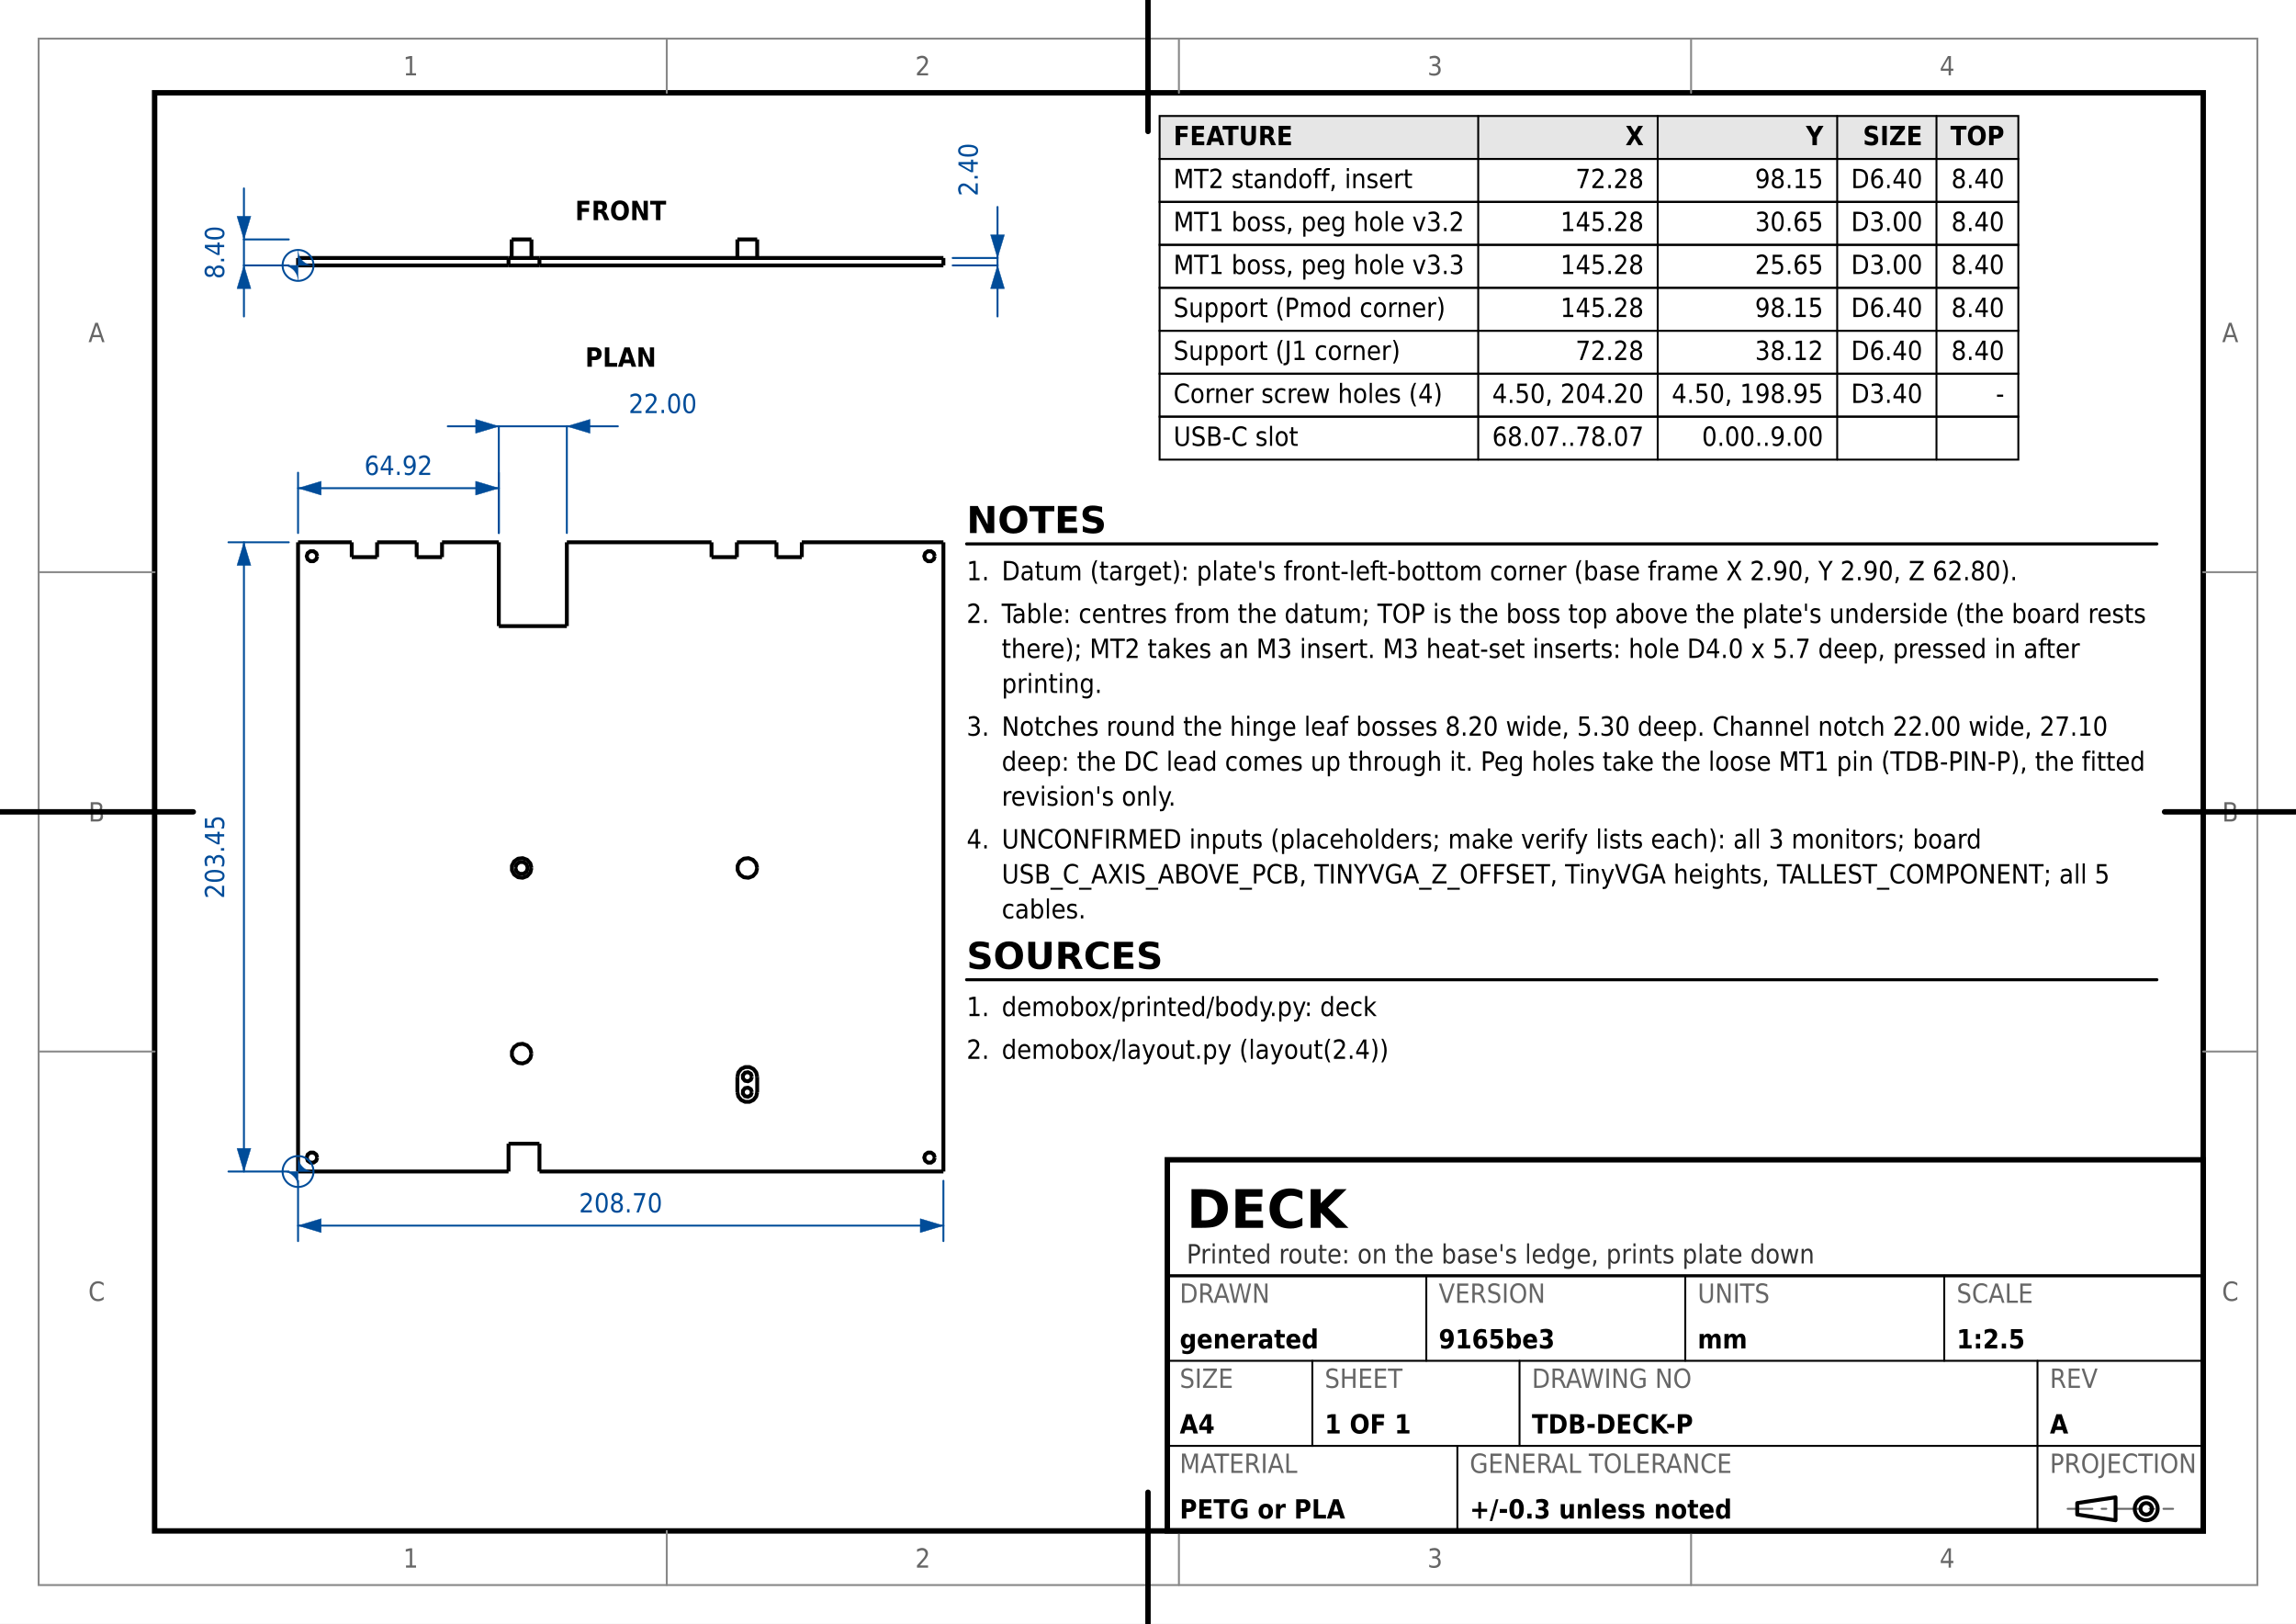
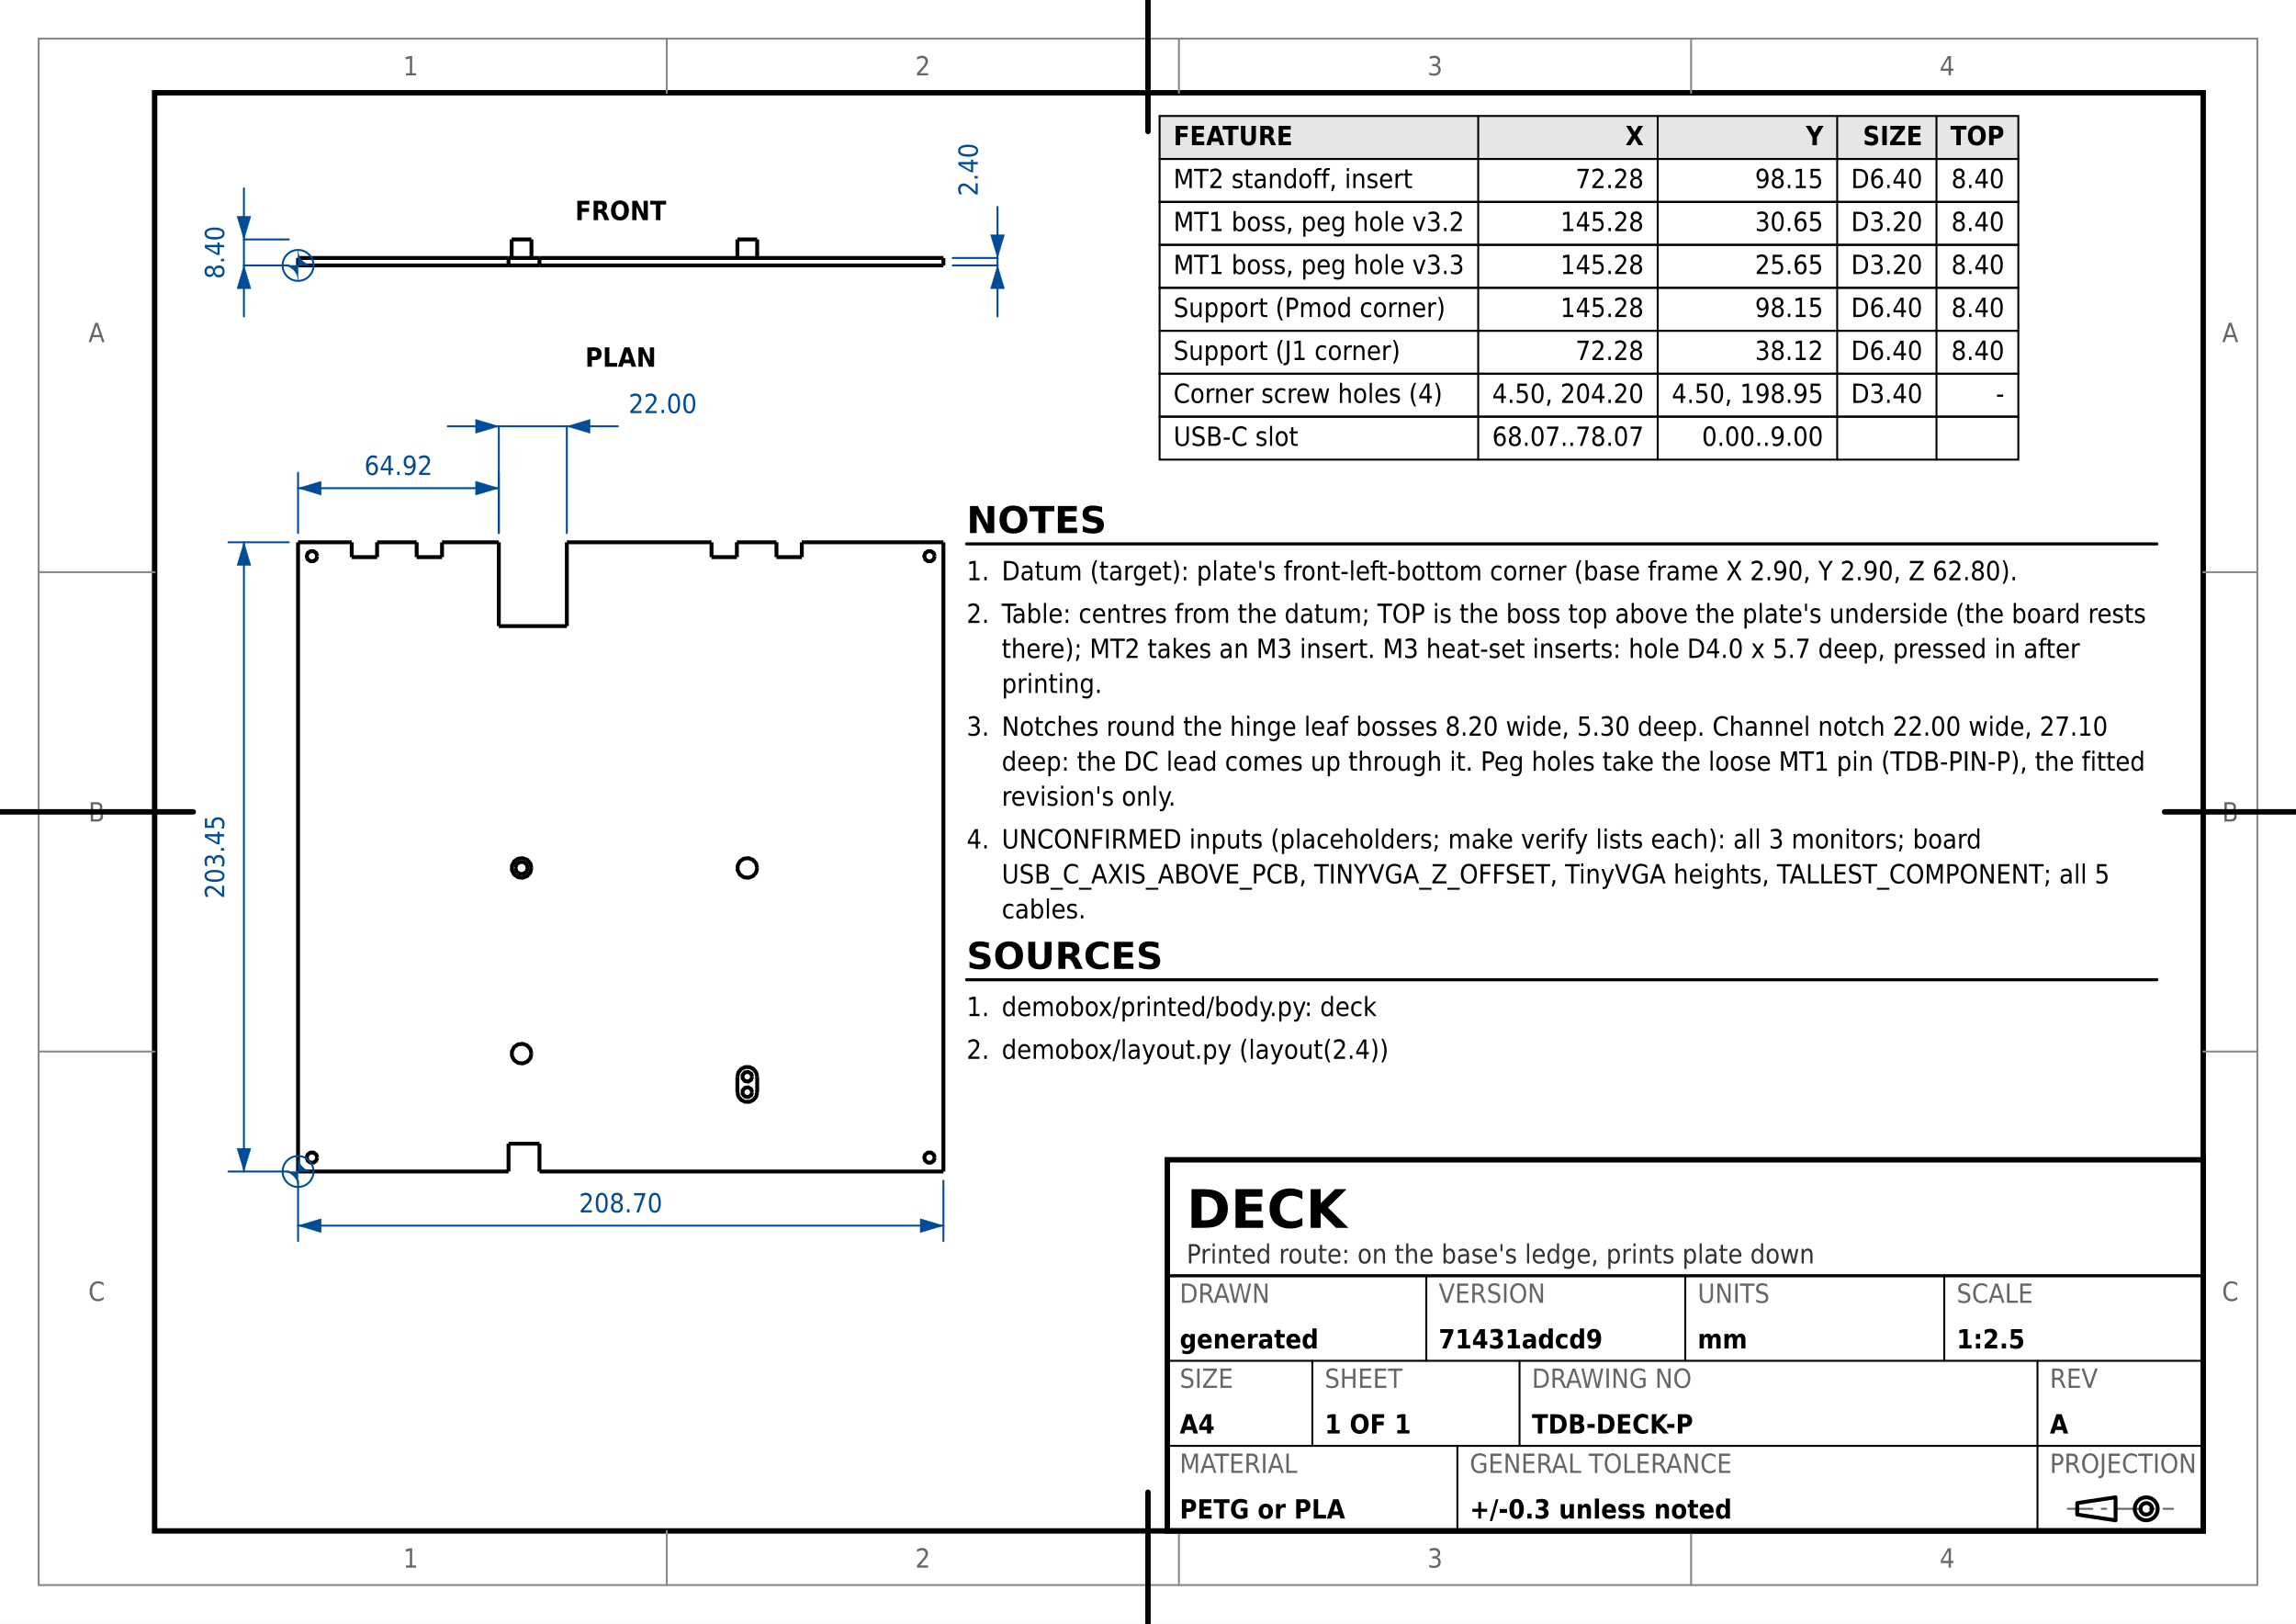
<svg xmlns="http://www.w3.org/2000/svg" version="1.1" width="297mm" height="210mm" viewBox="0 0 297 210">
  <rect width="100%" height="100%" fill="#ffffff" />
  <rect x="5" y="5" width="287" height="200" fill="none" stroke="#888888" stroke-width="0.25" />
  <rect x="20" y="12" width="265" height="186" fill="none" stroke="#000000" stroke-width="0.7" />
  <text x="53.125" y="202.75" font-family="DejaVu Sans Condensed, DejaVu Sans, Liberation Sans, sans-serif" font-size="3.429" fill="#666666" text-anchor="middle">1</text>
  <text x="53.125" y="9.75" font-family="DejaVu Sans Condensed, DejaVu Sans, Liberation Sans, sans-serif" font-size="3.429" fill="#666666" text-anchor="middle">1</text>
  <line x1="86.25" y1="205" x2="86.25" y2="198" stroke="#888888" stroke-width="0.25" stroke-linecap="round" />
  <line x1="86.25" y1="12" x2="86.25" y2="5" stroke="#888888" stroke-width="0.25" stroke-linecap="round" />
  <text x="119.375" y="202.75" font-family="DejaVu Sans Condensed, DejaVu Sans, Liberation Sans, sans-serif" font-size="3.429" fill="#666666" text-anchor="middle">2</text>
  <text x="119.375" y="9.75" font-family="DejaVu Sans Condensed, DejaVu Sans, Liberation Sans, sans-serif" font-size="3.429" fill="#666666" text-anchor="middle">2</text>
  <line x1="152.5" y1="205" x2="152.5" y2="198" stroke="#888888" stroke-width="0.25" stroke-linecap="round" />
  <line x1="152.5" y1="12" x2="152.5" y2="5" stroke="#888888" stroke-width="0.25" stroke-linecap="round" />
  <text x="185.625" y="202.75" font-family="DejaVu Sans Condensed, DejaVu Sans, Liberation Sans, sans-serif" font-size="3.429" fill="#666666" text-anchor="middle">3</text>
  <text x="185.625" y="9.75" font-family="DejaVu Sans Condensed, DejaVu Sans, Liberation Sans, sans-serif" font-size="3.429" fill="#666666" text-anchor="middle">3</text>
  <line x1="218.75" y1="205" x2="218.75" y2="198" stroke="#888888" stroke-width="0.25" stroke-linecap="round" />
  <line x1="218.75" y1="12" x2="218.75" y2="5" stroke="#888888" stroke-width="0.25" stroke-linecap="round" />
  <text x="251.875" y="202.75" font-family="DejaVu Sans Condensed, DejaVu Sans, Liberation Sans, sans-serif" font-size="3.429" fill="#666666" text-anchor="middle">4</text>
  <text x="251.875" y="9.75" font-family="DejaVu Sans Condensed, DejaVu Sans, Liberation Sans, sans-serif" font-size="3.429" fill="#666666" text-anchor="middle">4</text>
  <text x="12.5" y="168.25" font-family="DejaVu Sans Condensed, DejaVu Sans, Liberation Sans, sans-serif" font-size="3.429" fill="#666666" text-anchor="middle">C</text>
  <text x="288.5" y="168.25" font-family="DejaVu Sans Condensed, DejaVu Sans, Liberation Sans, sans-serif" font-size="3.429" fill="#666666" text-anchor="middle">C</text>
  <line x1="5" y1="136" x2="20" y2="136" stroke="#888888" stroke-width="0.25" stroke-linecap="round" />
  <line x1="285" y1="136" x2="292" y2="136" stroke="#888888" stroke-width="0.25" stroke-linecap="round" />
  <text x="12.5" y="106.25" font-family="DejaVu Sans Condensed, DejaVu Sans, Liberation Sans, sans-serif" font-size="3.429" fill="#666666" text-anchor="middle">B</text>
  <text x="288.5" y="106.25" font-family="DejaVu Sans Condensed, DejaVu Sans, Liberation Sans, sans-serif" font-size="3.429" fill="#666666" text-anchor="middle">B</text>
  <line x1="5" y1="74" x2="20" y2="74" stroke="#888888" stroke-width="0.25" stroke-linecap="round" />
  <line x1="285" y1="74" x2="292" y2="74" stroke="#888888" stroke-width="0.25" stroke-linecap="round" />
  <text x="12.5" y="44.25" font-family="DejaVu Sans Condensed, DejaVu Sans, Liberation Sans, sans-serif" font-size="3.429" fill="#666666" text-anchor="middle">A</text>
  <text x="288.5" y="44.25" font-family="DejaVu Sans Condensed, DejaVu Sans, Liberation Sans, sans-serif" font-size="3.429" fill="#666666" text-anchor="middle">A</text>
  <line x1="148.5" y1="210" x2="148.5" y2="193" stroke="#000000" stroke-width="0.7" stroke-linecap="round" />
  <line x1="148.5" y1="17" x2="148.5" y2="0" stroke="#000000" stroke-width="0.7" stroke-linecap="round" />
  <line x1="0" y1="105" x2="25" y2="105" stroke="#000000" stroke-width="0.7" stroke-linecap="round" />
  <line x1="280" y1="105" x2="297" y2="105" stroke="#000000" stroke-width="0.7" stroke-linecap="round" />
  <polyline points="38.555,34.327 38.555,33.367" fill="none" stroke="#000000" stroke-width="0.5" stroke-linejoin="round" />
  <polyline points="38.555,34.327 65.782,34.327" fill="none" stroke="#000000" stroke-width="0.5" stroke-linejoin="round" />
  <polyline points="65.782,33.367 65.782,34.327" fill="none" stroke="#000000" stroke-width="0.5" stroke-linejoin="round" />
  <polyline points="38.555,33.367 65.782,33.367" fill="none" stroke="#000000" stroke-width="0.5" stroke-linejoin="round" />
  <polyline points="69.782,33.367 122.035,33.367" fill="none" stroke="#000000" stroke-width="0.5" stroke-linejoin="round" />
  <polyline points="69.782,33.367 65.782,33.367" fill="none" stroke="#000000" stroke-width="0.5" stroke-linejoin="round" />
  <polyline points="69.782,34.327 122.035,34.327" fill="none" stroke="#000000" stroke-width="0.5" stroke-linejoin="round" />
  <polyline points="69.782,34.327 65.782,34.327" fill="none" stroke="#000000" stroke-width="0.5" stroke-linejoin="round" />
  <polyline points="122.035,34.327 122.035,33.367" fill="none" stroke="#000000" stroke-width="0.5" stroke-linejoin="round" />
  <polyline points="69.782,33.367 69.782,34.327" fill="none" stroke="#000000" stroke-width="0.5" stroke-linejoin="round" />
  <polyline points="66.186,30.967 66.218,30.967 66.312,30.967 66.465,30.967 66.668,30.967 66.91,30.967 67.181,30.967 67.466,30.967 67.751,30.967 68.021,30.967 68.264,30.967 68.466,30.967 68.619,30.967 68.714,30.967 68.746,30.967" fill="none" stroke="#000000" stroke-width="0.5" stroke-linejoin="round" />
  <polyline points="68.746,33.367 68.746,30.967" fill="none" stroke="#000000" stroke-width="0.5" stroke-linejoin="round" />
  <polyline points="97.946,33.367 97.946,30.967" fill="none" stroke="#000000" stroke-width="0.5" stroke-linejoin="round" />
  <polyline points="95.386,33.367 95.386,30.967" fill="none" stroke="#000000" stroke-width="0.5" stroke-linejoin="round" />
  <polyline points="97.946,30.967 97.914,30.967 97.819,30.967 97.666,30.967 97.464,30.967 97.221,30.967 96.951,30.967 96.666,30.967 96.381,30.967 96.11,30.967 95.868,30.967 95.665,30.967 95.512,30.967 95.418,30.967 95.386,30.967" fill="none" stroke="#000000" stroke-width="0.5" stroke-linejoin="round" />
  <polyline points="66.186,33.367 66.186,30.967" fill="none" stroke="#000000" stroke-width="0.5" stroke-linejoin="round" />
  <polyline points="38.555,151.516 38.555,70.136" fill="none" stroke="#000000" stroke-width="0.5" stroke-linejoin="round" />
  <polyline points="38.555,151.516 65.782,151.516" fill="none" stroke="#000000" stroke-width="0.5" stroke-linejoin="round" />
  <polyline points="38.555,70.136 45.499,70.136" fill="none" stroke="#000000" stroke-width="0.5" stroke-linejoin="round" />
  <polyline points="45.499,72.056 45.499,70.136" fill="none" stroke="#000000" stroke-width="0.5" stroke-linejoin="round" />
  <polyline points="48.779,72.056 45.499,72.056" fill="none" stroke="#000000" stroke-width="0.5" stroke-linejoin="round" />
  <polyline points="48.779,72.056 48.779,70.136" fill="none" stroke="#000000" stroke-width="0.5" stroke-linejoin="round" />
  <polyline points="48.779,70.136 53.899,70.136" fill="none" stroke="#000000" stroke-width="0.5" stroke-linejoin="round" />
  <polyline points="53.899,72.056 53.899,70.136" fill="none" stroke="#000000" stroke-width="0.5" stroke-linejoin="round" />
  <polyline points="57.179,72.056 53.899,72.056" fill="none" stroke="#000000" stroke-width="0.5" stroke-linejoin="round" />
  <polyline points="57.179,72.056 57.179,70.136" fill="none" stroke="#000000" stroke-width="0.5" stroke-linejoin="round" />
  <polyline points="57.179,70.136 64.524,70.136" fill="none" stroke="#000000" stroke-width="0.5" stroke-linejoin="round" />
  <polyline points="64.524,80.976 64.524,70.136" fill="none" stroke="#000000" stroke-width="0.5" stroke-linejoin="round" />
  <polyline points="73.324,80.976 64.524,80.976" fill="none" stroke="#000000" stroke-width="0.5" stroke-linejoin="round" />
  <polyline points="73.324,80.976 73.324,70.136" fill="none" stroke="#000000" stroke-width="0.5" stroke-linejoin="round" />
  <polyline points="73.324,70.136 92.039,70.136" fill="none" stroke="#000000" stroke-width="0.5" stroke-linejoin="round" />
  <polyline points="92.039,72.056 92.039,70.136" fill="none" stroke="#000000" stroke-width="0.5" stroke-linejoin="round" />
  <polyline points="95.319,72.056 92.039,72.056" fill="none" stroke="#000000" stroke-width="0.5" stroke-linejoin="round" />
  <polyline points="95.319,72.056 95.319,70.136" fill="none" stroke="#000000" stroke-width="0.5" stroke-linejoin="round" />
  <polyline points="95.319,70.136 100.439,70.136" fill="none" stroke="#000000" stroke-width="0.5" stroke-linejoin="round" />
  <polyline points="100.439,72.056 100.439,70.136" fill="none" stroke="#000000" stroke-width="0.5" stroke-linejoin="round" />
  <polyline points="103.719,72.056 100.439,72.056" fill="none" stroke="#000000" stroke-width="0.5" stroke-linejoin="round" />
  <polyline points="103.719,72.056 103.719,70.136" fill="none" stroke="#000000" stroke-width="0.5" stroke-linejoin="round" />
  <polyline points="103.719,70.136 122.035,70.136" fill="none" stroke="#000000" stroke-width="0.5" stroke-linejoin="round" />
  <polyline points="122.035,151.516 122.035,70.136" fill="none" stroke="#000000" stroke-width="0.5" stroke-linejoin="round" />
  <polyline points="69.782,151.516 122.035,151.516" fill="none" stroke="#000000" stroke-width="0.5" stroke-linejoin="round" />
  <polyline points="69.782,151.516 69.782,147.916" fill="none" stroke="#000000" stroke-width="0.5" stroke-linejoin="round" />
  <polyline points="69.782,147.916 65.782,147.916" fill="none" stroke="#000000" stroke-width="0.5" stroke-linejoin="round" />
  <polyline points="65.782,151.516 65.782,147.916" fill="none" stroke="#000000" stroke-width="0.5" stroke-linejoin="round" />
  <polyline points="41.035,149.716 40.905,149.317 40.565,149.07 40.145,149.07 39.804,149.317 39.675,149.716 39.804,150.116 40.145,150.363 40.565,150.363 40.905,150.116 41.035,149.716" fill="none" stroke="#000000" stroke-width="0.5" stroke-linejoin="round" />
  <polyline points="120.915,149.716 120.785,149.317 120.445,149.07 120.025,149.07 119.684,149.317 119.555,149.716 119.684,150.116 120.025,150.363 120.445,150.363 120.785,150.116 120.915,149.716" fill="none" stroke="#000000" stroke-width="0.5" stroke-linejoin="round" />
  <polyline points="41.035,71.936 40.905,71.537 40.565,71.29 40.145,71.29 39.804,71.537 39.675,71.936 39.804,72.336 40.145,72.583 40.565,72.583 40.905,72.336 41.035,71.936" fill="none" stroke="#000000" stroke-width="0.5" stroke-linejoin="round" />
  <polyline points="120.915,71.936 120.785,71.537 120.445,71.29 120.025,71.29 119.684,71.537 119.555,71.936 119.684,72.336 120.025,72.583 120.445,72.583 120.785,72.336 120.915,71.936" fill="none" stroke="#000000" stroke-width="0.5" stroke-linejoin="round" />
  <polyline points="68.746,136.268 68.599,135.673 68.193,135.215 67.62,134.998 67.012,135.071 66.508,135.419 66.223,135.962 66.223,136.575 66.508,137.117 67.012,137.465 67.62,137.539 68.193,137.322 68.599,136.863 68.746,136.268" fill="none" stroke="#000000" stroke-width="0.5" stroke-linejoin="round" />
  <polyline points="68.746,112.256 68.599,111.662 68.193,111.203 67.62,110.986 67.012,111.059 66.508,111.407 66.223,111.95 66.223,112.563 66.508,113.105 67.012,113.453 67.62,113.527 68.193,113.31 68.599,112.851 68.746,112.256" fill="none" stroke="#000000" stroke-width="0.5" stroke-linejoin="round" />
  <polyline points="97.946,141.256 97.819,141.812 97.464,142.257 96.951,142.504 96.381,142.504 95.868,142.257 95.512,141.812 95.386,141.256" fill="none" stroke="#000000" stroke-width="0.5" stroke-linejoin="round" />
  <polyline points="97.946,139.256 97.946,141.256" fill="none" stroke="#000000" stroke-width="0.5" stroke-linejoin="round" />
  <polyline points="95.386,141.256 95.386,139.256" fill="none" stroke="#000000" stroke-width="0.5" stroke-linejoin="round" />
  <polyline points="95.386,139.256 95.512,138.701 95.868,138.256 96.381,138.008 96.951,138.008 97.464,138.256 97.819,138.701 97.946,139.256" fill="none" stroke="#000000" stroke-width="0.5" stroke-linejoin="round" />
  <polyline points="97.946,112.256 97.799,111.662 97.393,111.203 96.82,110.986 96.212,111.059 95.708,111.407 95.423,111.95 95.423,112.563 95.708,113.105 96.212,113.453 96.82,113.527 97.393,113.31 97.799,112.851 97.946,112.256" fill="none" stroke="#000000" stroke-width="0.5" stroke-linejoin="round" />
  <polyline points="66.666,112.256 66.819,111.786 67.219,111.496 67.713,111.496 68.113,111.786 68.266,112.256 68.113,112.727 67.713,113.017 67.219,113.017 66.819,112.727 66.666,112.256" fill="none" stroke="#000000" stroke-width="0.5" stroke-linejoin="round" />
-   <polyline points="97.266,141.256 97.125,140.871 96.77,140.666 96.366,140.737 96.102,141.051 96.102,141.462 96.366,141.776 96.77,141.847 97.125,141.642 97.266,141.256" fill="none" stroke="#000000" stroke-width="0.5" stroke-linejoin="round" />
-   <polyline points="97.266,139.256 97.125,138.871 96.77,138.666 96.366,138.737 96.102,139.051 96.102,139.462 96.366,139.776 96.77,139.847 97.125,139.642 97.266,139.256" fill="none" stroke="#000000" stroke-width="0.5" stroke-linejoin="round" />
+   <polyline points="97.306,141.256 97.156,140.845 96.777,140.626 96.346,140.702 96.064,141.037 96.064,141.475 96.346,141.811 96.777,141.887 97.156,141.668 97.306,141.256" fill="none" stroke="#000000" stroke-width="0.5" stroke-linejoin="round" />
+   <polyline points="97.306,139.256 97.156,138.845 96.777,138.626 96.346,138.702 96.064,139.037 96.064,139.475 96.346,139.811 96.777,139.887 97.156,139.668 97.306,139.256" fill="none" stroke="#000000" stroke-width="0.5" stroke-linejoin="round" />
  <circle cx="38.555" cy="34.327" r="2" fill="none" stroke="#004c99" stroke-width="0.25" />
  <path d="M 38.555 34.327 L 40.555 34.327 A 2.0 2.0 0 0 1 38.555 32.327 Z" fill="#004c99" stroke="#004c99" stroke-width="0.05" stroke-linejoin="round" stroke-linecap="round" />
  <path d="M 38.555 34.327 L 36.555 34.327 A 2.0 2.0 0 0 1 38.555 36.327 Z" fill="#004c99" stroke="#004c99" stroke-width="0.05" stroke-linejoin="round" stroke-linecap="round" />
  <circle cx="38.555" cy="151.516" r="2" fill="none" stroke="#004c99" stroke-width="0.25" />
  <path d="M 38.555 151.516 L 40.555 151.516 A 2.0 2.0 0 0 1 38.555 149.516 Z" fill="#004c99" stroke="#004c99" stroke-width="0.05" stroke-linejoin="round" stroke-linecap="round" />
  <path d="M 38.555 151.516 L 36.555 151.516 A 2.0 2.0 0 0 1 38.555 153.516 Z" fill="#004c99" stroke="#004c99" stroke-width="0.05" stroke-linejoin="round" stroke-linecap="round" />
  <line x1="37.355" y1="34.327" x2="31.555" y2="34.327" stroke="#004c99" stroke-width="0.25" stroke-linecap="round" />
  <line x1="37.355" y1="30.967" x2="31.555" y2="30.967" stroke="#004c99" stroke-width="0.25" stroke-linecap="round" />
  <line x1="31.555" y1="34.327" x2="31.555" y2="30.967" stroke="#004c99" stroke-width="0.25" stroke-linecap="round" />
  <polygon points="31.555,34.327 30.655,37.327 32.455,37.327" fill="#004c99" stroke="#004c99" stroke-width="0.05" stroke-linejoin="round" />
  <polygon points="31.555,30.967 32.455,27.967 30.655,27.967" fill="#004c99" stroke="#004c99" stroke-width="0.05" stroke-linejoin="round" />
  <line x1="31.555" y1="40.927" x2="31.555" y2="34.327" stroke="#004c99" stroke-width="0.25" stroke-linecap="round" />
  <line x1="31.555" y1="30.967" x2="31.555" y2="24.367" stroke="#004c99" stroke-width="0.25" stroke-linecap="round" />
  <text x="29" y="32.647" font-family="DejaVu Sans Condensed, DejaVu Sans, Liberation Sans, sans-serif" font-size="3.429" fill="#004c99" text-anchor="middle" transform="rotate(-90 29 32.647)">8.40</text>
  <line x1="38.555" y1="152.716" x2="38.555" y2="160.516" stroke="#004c99" stroke-width="0.25" stroke-linecap="round" />
  <line x1="122.035" y1="152.716" x2="122.035" y2="160.516" stroke="#004c99" stroke-width="0.25" stroke-linecap="round" />
  <line x1="38.555" y1="158.516" x2="122.035" y2="158.516" stroke="#004c99" stroke-width="0.25" stroke-linecap="round" />
  <polygon points="38.555,158.516 41.555,159.416 41.555,157.616" fill="#004c99" stroke="#004c99" stroke-width="0.05" stroke-linejoin="round" />
  <polygon points="122.035,158.516 119.035,157.616 119.035,159.416" fill="#004c99" stroke="#004c99" stroke-width="0.05" stroke-linejoin="round" />
  <text x="80.295" y="156.807" font-family="DejaVu Sans Condensed, DejaVu Sans, Liberation Sans, sans-serif" font-size="3.429" fill="#004c99" text-anchor="middle">208.70</text>
  <line x1="37.355" y1="151.516" x2="29.555" y2="151.516" stroke="#004c99" stroke-width="0.25" stroke-linecap="round" />
  <line x1="37.355" y1="70.136" x2="29.555" y2="70.136" stroke="#004c99" stroke-width="0.25" stroke-linecap="round" />
  <line x1="31.555" y1="151.516" x2="31.555" y2="70.136" stroke="#004c99" stroke-width="0.25" stroke-linecap="round" />
  <polygon points="31.555,151.516 32.455,148.516 30.655,148.516" fill="#004c99" stroke="#004c99" stroke-width="0.05" stroke-linejoin="round" />
  <polygon points="31.555,70.136 30.655,73.136 32.455,73.136" fill="#004c99" stroke="#004c99" stroke-width="0.05" stroke-linejoin="round" />
  <text x="29" y="110.826" font-family="DejaVu Sans Condensed, DejaVu Sans, Liberation Sans, sans-serif" font-size="3.429" fill="#004c99" text-anchor="middle" transform="rotate(-90 29 110.8263)">203.45</text>
  <line x1="123.235" y1="34.327" x2="129.035" y2="34.327" stroke="#004c99" stroke-width="0.25" stroke-linecap="round" />
  <line x1="123.235" y1="33.367" x2="129.035" y2="33.367" stroke="#004c99" stroke-width="0.25" stroke-linecap="round" />
  <line x1="129.035" y1="34.327" x2="129.035" y2="33.367" stroke="#004c99" stroke-width="0.25" stroke-linecap="round" />
  <polygon points="129.035,34.327 128.135,37.327 129.935,37.327" fill="#004c99" stroke="#004c99" stroke-width="0.05" stroke-linejoin="round" />
  <polygon points="129.035,33.367 129.935,30.367 128.135,30.367" fill="#004c99" stroke="#004c99" stroke-width="0.05" stroke-linejoin="round" />
  <line x1="129.035" y1="40.927" x2="129.035" y2="34.327" stroke="#004c99" stroke-width="0.25" stroke-linecap="round" />
  <line x1="129.035" y1="33.367" x2="129.035" y2="26.767" stroke="#004c99" stroke-width="0.25" stroke-linecap="round" />
  <text x="126.48" y="25.367" font-family="DejaVu Sans Condensed, DejaVu Sans, Liberation Sans, sans-serif" font-size="3.429" fill="#004c99" text-anchor="start" transform="rotate(-90 126.48 25.367)">2.40</text>
  <line x1="38.555" y1="68.936" x2="38.555" y2="61.136" stroke="#004c99" stroke-width="0.25" stroke-linecap="round" />
  <line x1="64.524" y1="68.936" x2="64.524" y2="61.136" stroke="#004c99" stroke-width="0.25" stroke-linecap="round" />
  <line x1="38.555" y1="63.136" x2="64.524" y2="63.136" stroke="#004c99" stroke-width="0.25" stroke-linecap="round" />
  <polygon points="38.555,63.136 41.555,64.036 41.555,62.236" fill="#004c99" stroke="#004c99" stroke-width="0.05" stroke-linejoin="round" />
  <polygon points="64.524,63.136 61.524,62.236 61.524,64.036" fill="#004c99" stroke="#004c99" stroke-width="0.05" stroke-linejoin="round" />
  <text x="51.539" y="61.427" font-family="DejaVu Sans Condensed, DejaVu Sans, Liberation Sans, sans-serif" font-size="3.429" fill="#004c99" text-anchor="middle">64.92</text>
  <line x1="64.524" y1="68.936" x2="64.524" y2="55.136" stroke="#004c99" stroke-width="0.25" stroke-linecap="round" />
  <line x1="73.324" y1="68.936" x2="73.324" y2="55.136" stroke="#004c99" stroke-width="0.25" stroke-linecap="round" />
  <line x1="64.524" y1="55.136" x2="73.324" y2="55.136" stroke="#004c99" stroke-width="0.25" stroke-linecap="round" />
  <polygon points="64.524,55.136 61.524,54.236 61.524,56.036" fill="#004c99" stroke="#004c99" stroke-width="0.05" stroke-linejoin="round" />
  <polygon points="73.324,55.136 76.324,56.036 76.324,54.236" fill="#004c99" stroke="#004c99" stroke-width="0.05" stroke-linejoin="round" />
  <line x1="57.924" y1="55.136" x2="64.524" y2="55.136" stroke="#004c99" stroke-width="0.25" stroke-linecap="round" />
  <line x1="73.324" y1="55.136" x2="79.924" y2="55.136" stroke="#004c99" stroke-width="0.25" stroke-linecap="round" />
  <text x="81.324" y="53.427" font-family="DejaVu Sans Condensed, DejaVu Sans, Liberation Sans, sans-serif" font-size="3.429" fill="#004c99" text-anchor="start">22.00</text>
  <text x="80.295" y="28.467" font-family="DejaVu Sans Condensed, DejaVu Sans, Liberation Sans, sans-serif" font-size="3.429" fill="#000000" text-anchor="middle" font-weight="bold">FRONT</text>
  <text x="80.295" y="47.427" font-family="DejaVu Sans Condensed, DejaVu Sans, Liberation Sans, sans-serif" font-size="3.429" fill="#000000" text-anchor="middle" font-weight="bold">PLAN</text>
  <rect x="150" y="15" width="111.082" height="5.556" fill="#e6e6e6" stroke="#000000" stroke-width="0.25" />
  <text x="151.8" y="18.778" font-family="DejaVu Sans Condensed, DejaVu Sans, Liberation Sans, sans-serif" font-size="3.429" fill="#000000" text-anchor="start" font-weight="bold">FEATURE</text>
  <text x="212.633" y="18.778" font-family="DejaVu Sans Condensed, DejaVu Sans, Liberation Sans, sans-serif" font-size="3.429" fill="#000000" text-anchor="end" font-weight="bold">X</text>
  <text x="235.851" y="18.778" font-family="DejaVu Sans Condensed, DejaVu Sans, Liberation Sans, sans-serif" font-size="3.429" fill="#000000" text-anchor="end" font-weight="bold">Y</text>
  <text x="248.694" y="18.778" font-family="DejaVu Sans Condensed, DejaVu Sans, Liberation Sans, sans-serif" font-size="3.429" fill="#000000" text-anchor="end" font-weight="bold">SIZE</text>
  <text x="259.282" y="18.778" font-family="DejaVu Sans Condensed, DejaVu Sans, Liberation Sans, sans-serif" font-size="3.429" fill="#000000" text-anchor="end" font-weight="bold">TOP</text>
  <rect x="150" y="20.556" width="111.082" height="5.556" fill="none" stroke="#000000" stroke-width="0.25" />
  <text x="151.8" y="24.333" font-family="DejaVu Sans Condensed, DejaVu Sans, Liberation Sans, sans-serif" font-size="3.429" fill="#000000" text-anchor="start">MT2 standoff, insert</text>
  <text x="212.633" y="24.333" font-family="DejaVu Sans Condensed, DejaVu Sans, Liberation Sans, sans-serif" font-size="3.429" fill="#000000" text-anchor="end">72.28</text>
  <text x="235.851" y="24.333" font-family="DejaVu Sans Condensed, DejaVu Sans, Liberation Sans, sans-serif" font-size="3.429" fill="#000000" text-anchor="end">98.15</text>
  <text x="248.694" y="24.333" font-family="DejaVu Sans Condensed, DejaVu Sans, Liberation Sans, sans-serif" font-size="3.429" fill="#000000" text-anchor="end">D6.40</text>
  <text x="259.282" y="24.333" font-family="DejaVu Sans Condensed, DejaVu Sans, Liberation Sans, sans-serif" font-size="3.429" fill="#000000" text-anchor="end">8.40</text>
  <rect x="150" y="26.111" width="111.082" height="5.556" fill="none" stroke="#000000" stroke-width="0.25" />
  <text x="151.8" y="29.889" font-family="DejaVu Sans Condensed, DejaVu Sans, Liberation Sans, sans-serif" font-size="3.429" fill="#000000" text-anchor="start">MT1 boss, peg hole v3.2</text>
  <text x="212.633" y="29.889" font-family="DejaVu Sans Condensed, DejaVu Sans, Liberation Sans, sans-serif" font-size="3.429" fill="#000000" text-anchor="end">145.28</text>
  <text x="235.851" y="29.889" font-family="DejaVu Sans Condensed, DejaVu Sans, Liberation Sans, sans-serif" font-size="3.429" fill="#000000" text-anchor="end">30.65</text>
-   <text x="248.694" y="29.889" font-family="DejaVu Sans Condensed, DejaVu Sans, Liberation Sans, sans-serif" font-size="3.429" fill="#000000" text-anchor="end">D3.00</text>
+   <text x="248.694" y="29.889" font-family="DejaVu Sans Condensed, DejaVu Sans, Liberation Sans, sans-serif" font-size="3.429" fill="#000000" text-anchor="end">D3.20</text>
  <text x="259.282" y="29.889" font-family="DejaVu Sans Condensed, DejaVu Sans, Liberation Sans, sans-serif" font-size="3.429" fill="#000000" text-anchor="end">8.40</text>
  <rect x="150" y="31.667" width="111.082" height="5.556" fill="none" stroke="#000000" stroke-width="0.25" />
  <text x="151.8" y="35.444" font-family="DejaVu Sans Condensed, DejaVu Sans, Liberation Sans, sans-serif" font-size="3.429" fill="#000000" text-anchor="start">MT1 boss, peg hole v3.3</text>
  <text x="212.633" y="35.444" font-family="DejaVu Sans Condensed, DejaVu Sans, Liberation Sans, sans-serif" font-size="3.429" fill="#000000" text-anchor="end">145.28</text>
  <text x="235.851" y="35.444" font-family="DejaVu Sans Condensed, DejaVu Sans, Liberation Sans, sans-serif" font-size="3.429" fill="#000000" text-anchor="end">25.65</text>
-   <text x="248.694" y="35.444" font-family="DejaVu Sans Condensed, DejaVu Sans, Liberation Sans, sans-serif" font-size="3.429" fill="#000000" text-anchor="end">D3.00</text>
+   <text x="248.694" y="35.444" font-family="DejaVu Sans Condensed, DejaVu Sans, Liberation Sans, sans-serif" font-size="3.429" fill="#000000" text-anchor="end">D3.20</text>
  <text x="259.282" y="35.444" font-family="DejaVu Sans Condensed, DejaVu Sans, Liberation Sans, sans-serif" font-size="3.429" fill="#000000" text-anchor="end">8.40</text>
  <rect x="150" y="37.222" width="111.082" height="5.556" fill="none" stroke="#000000" stroke-width="0.25" />
  <text x="151.8" y="41" font-family="DejaVu Sans Condensed, DejaVu Sans, Liberation Sans, sans-serif" font-size="3.429" fill="#000000" text-anchor="start">Support (Pmod corner)</text>
  <text x="212.633" y="41" font-family="DejaVu Sans Condensed, DejaVu Sans, Liberation Sans, sans-serif" font-size="3.429" fill="#000000" text-anchor="end">145.28</text>
  <text x="235.851" y="41" font-family="DejaVu Sans Condensed, DejaVu Sans, Liberation Sans, sans-serif" font-size="3.429" fill="#000000" text-anchor="end">98.15</text>
  <text x="248.694" y="41" font-family="DejaVu Sans Condensed, DejaVu Sans, Liberation Sans, sans-serif" font-size="3.429" fill="#000000" text-anchor="end">D6.40</text>
  <text x="259.282" y="41" font-family="DejaVu Sans Condensed, DejaVu Sans, Liberation Sans, sans-serif" font-size="3.429" fill="#000000" text-anchor="end">8.40</text>
  <rect x="150" y="42.778" width="111.082" height="5.556" fill="none" stroke="#000000" stroke-width="0.25" />
  <text x="151.8" y="46.556" font-family="DejaVu Sans Condensed, DejaVu Sans, Liberation Sans, sans-serif" font-size="3.429" fill="#000000" text-anchor="start">Support (J1 corner)</text>
  <text x="212.633" y="46.556" font-family="DejaVu Sans Condensed, DejaVu Sans, Liberation Sans, sans-serif" font-size="3.429" fill="#000000" text-anchor="end">72.28</text>
  <text x="235.851" y="46.556" font-family="DejaVu Sans Condensed, DejaVu Sans, Liberation Sans, sans-serif" font-size="3.429" fill="#000000" text-anchor="end">38.12</text>
  <text x="248.694" y="46.556" font-family="DejaVu Sans Condensed, DejaVu Sans, Liberation Sans, sans-serif" font-size="3.429" fill="#000000" text-anchor="end">D6.40</text>
  <text x="259.282" y="46.556" font-family="DejaVu Sans Condensed, DejaVu Sans, Liberation Sans, sans-serif" font-size="3.429" fill="#000000" text-anchor="end">8.40</text>
  <rect x="150" y="48.333" width="111.082" height="5.556" fill="none" stroke="#000000" stroke-width="0.25" />
  <text x="151.8" y="52.111" font-family="DejaVu Sans Condensed, DejaVu Sans, Liberation Sans, sans-serif" font-size="3.429" fill="#000000" text-anchor="start">Corner screw holes (4)</text>
  <text x="212.633" y="52.111" font-family="DejaVu Sans Condensed, DejaVu Sans, Liberation Sans, sans-serif" font-size="3.429" fill="#000000" text-anchor="end">4.50, 204.20</text>
  <text x="235.851" y="52.111" font-family="DejaVu Sans Condensed, DejaVu Sans, Liberation Sans, sans-serif" font-size="3.429" fill="#000000" text-anchor="end">4.50, 198.95</text>
  <text x="248.694" y="52.111" font-family="DejaVu Sans Condensed, DejaVu Sans, Liberation Sans, sans-serif" font-size="3.429" fill="#000000" text-anchor="end">D3.40</text>
  <text x="259.282" y="52.111" font-family="DejaVu Sans Condensed, DejaVu Sans, Liberation Sans, sans-serif" font-size="3.429" fill="#000000" text-anchor="end">-</text>
  <rect x="150" y="53.889" width="111.082" height="5.556" fill="none" stroke="#000000" stroke-width="0.25" />
  <text x="151.8" y="57.667" font-family="DejaVu Sans Condensed, DejaVu Sans, Liberation Sans, sans-serif" font-size="3.429" fill="#000000" text-anchor="start">USB-C slot</text>
  <text x="212.633" y="57.667" font-family="DejaVu Sans Condensed, DejaVu Sans, Liberation Sans, sans-serif" font-size="3.429" fill="#000000" text-anchor="end">68.07..78.07</text>
  <text x="235.851" y="57.667" font-family="DejaVu Sans Condensed, DejaVu Sans, Liberation Sans, sans-serif" font-size="3.429" fill="#000000" text-anchor="end">0.00..9.00</text>
  <line x1="191.215" y1="15" x2="191.215" y2="59.444" stroke="#000000" stroke-width="0.25" stroke-linecap="round" />
  <line x1="214.433" y1="15" x2="214.433" y2="59.444" stroke="#000000" stroke-width="0.25" stroke-linecap="round" />
  <line x1="237.651" y1="15" x2="237.651" y2="59.444" stroke="#000000" stroke-width="0.25" stroke-linecap="round" />
  <line x1="250.494" y1="15" x2="250.494" y2="59.444" stroke="#000000" stroke-width="0.25" stroke-linecap="round" />
  <text x="125.035" y="68.944" font-family="DejaVu Sans, Liberation Sans, sans-serif" font-size="4.801" fill="#000000" text-anchor="start" font-weight="bold">NOTES</text>
  <line x1="125.035" y1="70.344" x2="279" y2="70.344" stroke="#000000" stroke-width="0.4" stroke-linecap="round" />
  <text x="125.035" y="75.044" font-family="DejaVu Sans Condensed, DejaVu Sans, Liberation Sans, sans-serif" font-size="3.429" fill="#000000" text-anchor="start">1.</text>
  <text x="129.577" y="75.044" font-family="DejaVu Sans Condensed, DejaVu Sans, Liberation Sans, sans-serif" font-size="3.429" fill="#000000" text-anchor="start">Datum (target): plate's front-left-bottom corner (base frame X 2.90, Y 2.90, Z 62.80).</text>
  <text x="125.035" y="80.571" font-family="DejaVu Sans Condensed, DejaVu Sans, Liberation Sans, sans-serif" font-size="3.429" fill="#000000" text-anchor="start">2.</text>
  <text x="129.577" y="80.571" font-family="DejaVu Sans Condensed, DejaVu Sans, Liberation Sans, sans-serif" font-size="3.429" fill="#000000" text-anchor="start">Table: centres from the datum; TOP is the boss top above the plate's underside (the board rests</text>
  <text x="129.577" y="85.098" font-family="DejaVu Sans Condensed, DejaVu Sans, Liberation Sans, sans-serif" font-size="3.429" fill="#000000" text-anchor="start">there); MT2 takes an M3 insert. M3 heat-set inserts: hole D4.0 x 5.7 deep, pressed in after</text>
  <text x="129.577" y="89.625" font-family="DejaVu Sans Condensed, DejaVu Sans, Liberation Sans, sans-serif" font-size="3.429" fill="#000000" text-anchor="start">printing.</text>
  <text x="125.035" y="95.151" font-family="DejaVu Sans Condensed, DejaVu Sans, Liberation Sans, sans-serif" font-size="3.429" fill="#000000" text-anchor="start">3.</text>
  <text x="129.577" y="95.151" font-family="DejaVu Sans Condensed, DejaVu Sans, Liberation Sans, sans-serif" font-size="3.429" fill="#000000" text-anchor="start">Notches round the hinge leaf bosses 8.20 wide, 5.30 deep. Channel notch 22.00 wide, 27.10</text>
  <text x="129.577" y="99.678" font-family="DejaVu Sans Condensed, DejaVu Sans, Liberation Sans, sans-serif" font-size="3.429" fill="#000000" text-anchor="start">deep: the DC lead comes up through it. Peg holes take the loose MT1 pin (TDB-PIN-P), the fitted</text>
  <text x="129.577" y="104.205" font-family="DejaVu Sans Condensed, DejaVu Sans, Liberation Sans, sans-serif" font-size="3.429" fill="#000000" text-anchor="start">revision's only.</text>
  <text x="125.035" y="109.732" font-family="DejaVu Sans Condensed, DejaVu Sans, Liberation Sans, sans-serif" font-size="3.429" fill="#000000" text-anchor="start">4.</text>
  <text x="129.577" y="109.732" font-family="DejaVu Sans Condensed, DejaVu Sans, Liberation Sans, sans-serif" font-size="3.429" fill="#000000" text-anchor="start">UNCONFIRMED inputs (placeholders; make verify lists each): all 3 monitors; board</text>
  <text x="129.577" y="114.258" font-family="DejaVu Sans Condensed, DejaVu Sans, Liberation Sans, sans-serif" font-size="3.429" fill="#000000" text-anchor="start">USB_C_AXIS_ABOVE_PCB, TINYVGA_Z_OFFSET, TinyVGA heights, TALLEST_COMPONENT; all 5</text>
  <text x="129.577" y="118.785" font-family="DejaVu Sans Condensed, DejaVu Sans, Liberation Sans, sans-serif" font-size="3.429" fill="#000000" text-anchor="start">cables.</text>
  <text x="125.035" y="125.312" font-family="DejaVu Sans, Liberation Sans, sans-serif" font-size="4.801" fill="#000000" text-anchor="start" font-weight="bold">SOURCES</text>
  <line x1="125.035" y1="126.712" x2="279" y2="126.712" stroke="#000000" stroke-width="0.4" stroke-linecap="round" />
  <text x="125.035" y="131.412" font-family="DejaVu Sans Condensed, DejaVu Sans, Liberation Sans, sans-serif" font-size="3.429" fill="#000000" text-anchor="start">1.</text>
  <text x="129.577" y="131.412" font-family="DejaVu Sans Condensed, DejaVu Sans, Liberation Sans, sans-serif" font-size="3.429" fill="#000000" text-anchor="start">demobox/printed/body.py: deck</text>
  <text x="125.035" y="136.939" font-family="DejaVu Sans Condensed, DejaVu Sans, Liberation Sans, sans-serif" font-size="3.429" fill="#000000" text-anchor="start">2.</text>
  <text x="129.577" y="136.939" font-family="DejaVu Sans Condensed, DejaVu Sans, Liberation Sans, sans-serif" font-size="3.429" fill="#000000" text-anchor="start">demobox/layout.py (layout(2.4))</text>
  <rect x="151" y="150" width="134" height="48" fill="none" stroke="#000000" stroke-width="0.7" />
  <line x1="151" y1="165" x2="285" y2="165" stroke="#000000" stroke-width="0.4" stroke-linecap="round" />
  <text x="153.5" y="158.8" font-family="DejaVu Sans, Liberation Sans, sans-serif" font-size="6.859" fill="#000000" text-anchor="start" font-weight="bold">DECK</text>
  <text x="153.5" y="163.4" font-family="DejaVu Sans Condensed, DejaVu Sans, Liberation Sans, sans-serif" font-size="3.429" fill="#333333" text-anchor="start">Printed route: on the base's ledge, prints plate down</text>
  <text x="152.6" y="168.5" font-family="DejaVu Sans Condensed, DejaVu Sans, Liberation Sans, sans-serif" font-size="3.429" fill="#666666" text-anchor="start">DRAWN</text>
  <text x="152.6" y="174.4" font-family="DejaVu Sans Condensed, DejaVu Sans, Liberation Sans, sans-serif" font-size="3.429" fill="#000000" text-anchor="start" font-weight="bold">generated</text>
  <line x1="184.5" y1="176" x2="184.5" y2="165" stroke="#000000" stroke-width="0.25" stroke-linecap="round" />
  <text x="186.1" y="168.5" font-family="DejaVu Sans Condensed, DejaVu Sans, Liberation Sans, sans-serif" font-size="3.429" fill="#666666" text-anchor="start">VERSION</text>
-   <text x="186.1" y="174.4" font-family="DejaVu Sans Condensed, DejaVu Sans, Liberation Sans, sans-serif" font-size="3.429" fill="#000000" text-anchor="start" font-weight="bold">9165be3</text>
+   <text x="186.1" y="174.4" font-family="DejaVu Sans Condensed, DejaVu Sans, Liberation Sans, sans-serif" font-size="3.429" fill="#000000" text-anchor="start" font-weight="bold">71431adcd9</text>
  <line x1="218" y1="176" x2="218" y2="165" stroke="#000000" stroke-width="0.25" stroke-linecap="round" />
  <text x="219.6" y="168.5" font-family="DejaVu Sans Condensed, DejaVu Sans, Liberation Sans, sans-serif" font-size="3.429" fill="#666666" text-anchor="start">UNITS</text>
  <text x="219.6" y="174.4" font-family="DejaVu Sans Condensed, DejaVu Sans, Liberation Sans, sans-serif" font-size="3.429" fill="#000000" text-anchor="start" font-weight="bold">mm</text>
  <line x1="251.5" y1="176" x2="251.5" y2="165" stroke="#000000" stroke-width="0.25" stroke-linecap="round" />
  <text x="253.1" y="168.5" font-family="DejaVu Sans Condensed, DejaVu Sans, Liberation Sans, sans-serif" font-size="3.429" fill="#666666" text-anchor="start">SCALE</text>
  <text x="253.1" y="174.4" font-family="DejaVu Sans Condensed, DejaVu Sans, Liberation Sans, sans-serif" font-size="3.429" fill="#000000" text-anchor="start" font-weight="bold">1:2.5</text>
  <line x1="151" y1="176" x2="285" y2="176" stroke="#000000" stroke-width="0.25" stroke-linecap="round" />
  <text x="152.6" y="179.5" font-family="DejaVu Sans Condensed, DejaVu Sans, Liberation Sans, sans-serif" font-size="3.429" fill="#666666" text-anchor="start">SIZE</text>
  <text x="152.6" y="185.4" font-family="DejaVu Sans Condensed, DejaVu Sans, Liberation Sans, sans-serif" font-size="3.429" fill="#000000" text-anchor="start" font-weight="bold">A4</text>
  <line x1="169.76" y1="187" x2="169.76" y2="176" stroke="#000000" stroke-width="0.25" stroke-linecap="round" />
  <text x="171.36" y="179.5" font-family="DejaVu Sans Condensed, DejaVu Sans, Liberation Sans, sans-serif" font-size="3.429" fill="#666666" text-anchor="start">SHEET</text>
  <text x="171.36" y="185.4" font-family="DejaVu Sans Condensed, DejaVu Sans, Liberation Sans, sans-serif" font-size="3.429" fill="#000000" text-anchor="start" font-weight="bold">1 OF 1</text>
  <line x1="196.56" y1="187" x2="196.56" y2="176" stroke="#000000" stroke-width="0.25" stroke-linecap="round" />
  <text x="198.16" y="179.5" font-family="DejaVu Sans Condensed, DejaVu Sans, Liberation Sans, sans-serif" font-size="3.429" fill="#666666" text-anchor="start">DRAWING NO</text>
  <text x="198.16" y="185.4" font-family="DejaVu Sans Condensed, DejaVu Sans, Liberation Sans, sans-serif" font-size="3.429" fill="#000000" text-anchor="start" font-weight="bold">TDB-DECK-P</text>
  <line x1="263.56" y1="187" x2="263.56" y2="176" stroke="#000000" stroke-width="0.25" stroke-linecap="round" />
  <text x="265.16" y="179.5" font-family="DejaVu Sans Condensed, DejaVu Sans, Liberation Sans, sans-serif" font-size="3.429" fill="#666666" text-anchor="start">REV</text>
  <text x="265.16" y="185.4" font-family="DejaVu Sans Condensed, DejaVu Sans, Liberation Sans, sans-serif" font-size="3.429" fill="#000000" text-anchor="start" font-weight="bold">A</text>
  <line x1="151" y1="187" x2="285" y2="187" stroke="#000000" stroke-width="0.25" stroke-linecap="round" />
  <text x="152.6" y="190.5" font-family="DejaVu Sans Condensed, DejaVu Sans, Liberation Sans, sans-serif" font-size="3.429" fill="#666666" text-anchor="start">MATERIAL</text>
  <text x="152.6" y="196.4" font-family="DejaVu Sans Condensed, DejaVu Sans, Liberation Sans, sans-serif" font-size="3.429" fill="#000000" text-anchor="start" font-weight="bold">PETG or PLA</text>
  <line x1="188.52" y1="198" x2="188.52" y2="187" stroke="#000000" stroke-width="0.25" stroke-linecap="round" />
  <text x="190.12" y="190.5" font-family="DejaVu Sans Condensed, DejaVu Sans, Liberation Sans, sans-serif" font-size="3.429" fill="#666666" text-anchor="start">GENERAL TOLERANCE</text>
  <text x="190.12" y="196.4" font-family="DejaVu Sans Condensed, DejaVu Sans, Liberation Sans, sans-serif" font-size="3.429" fill="#000000" text-anchor="start" font-weight="bold">+/-0.3 unless noted</text>
  <line x1="263.56" y1="198" x2="263.56" y2="187" stroke="#000000" stroke-width="0.25" stroke-linecap="round" />
  <text x="265.16" y="190.5" font-family="DejaVu Sans Condensed, DejaVu Sans, Liberation Sans, sans-serif" font-size="3.429" fill="#666666" text-anchor="start">PROJECTION</text>
  <line x1="267.46" y1="195.14" x2="281.1" y2="195.14" stroke="#666666" stroke-width="0.25" stroke-linecap="round" stroke-dasharray="3.2,1.2,0.6,1.2" />
  <polygon points="268.7,194.396 273.66,193.652 273.66,196.628 268.7,195.884" fill="none" stroke="#000000" stroke-width="0.5" stroke-linejoin="round" />
  <circle cx="277.628" cy="195.14" r="1.488" fill="none" stroke="#000000" stroke-width="0.5" />
  <circle cx="277.628" cy="195.14" r="0.744" fill="none" stroke="#000000" stroke-width="0.5" />
</svg>
